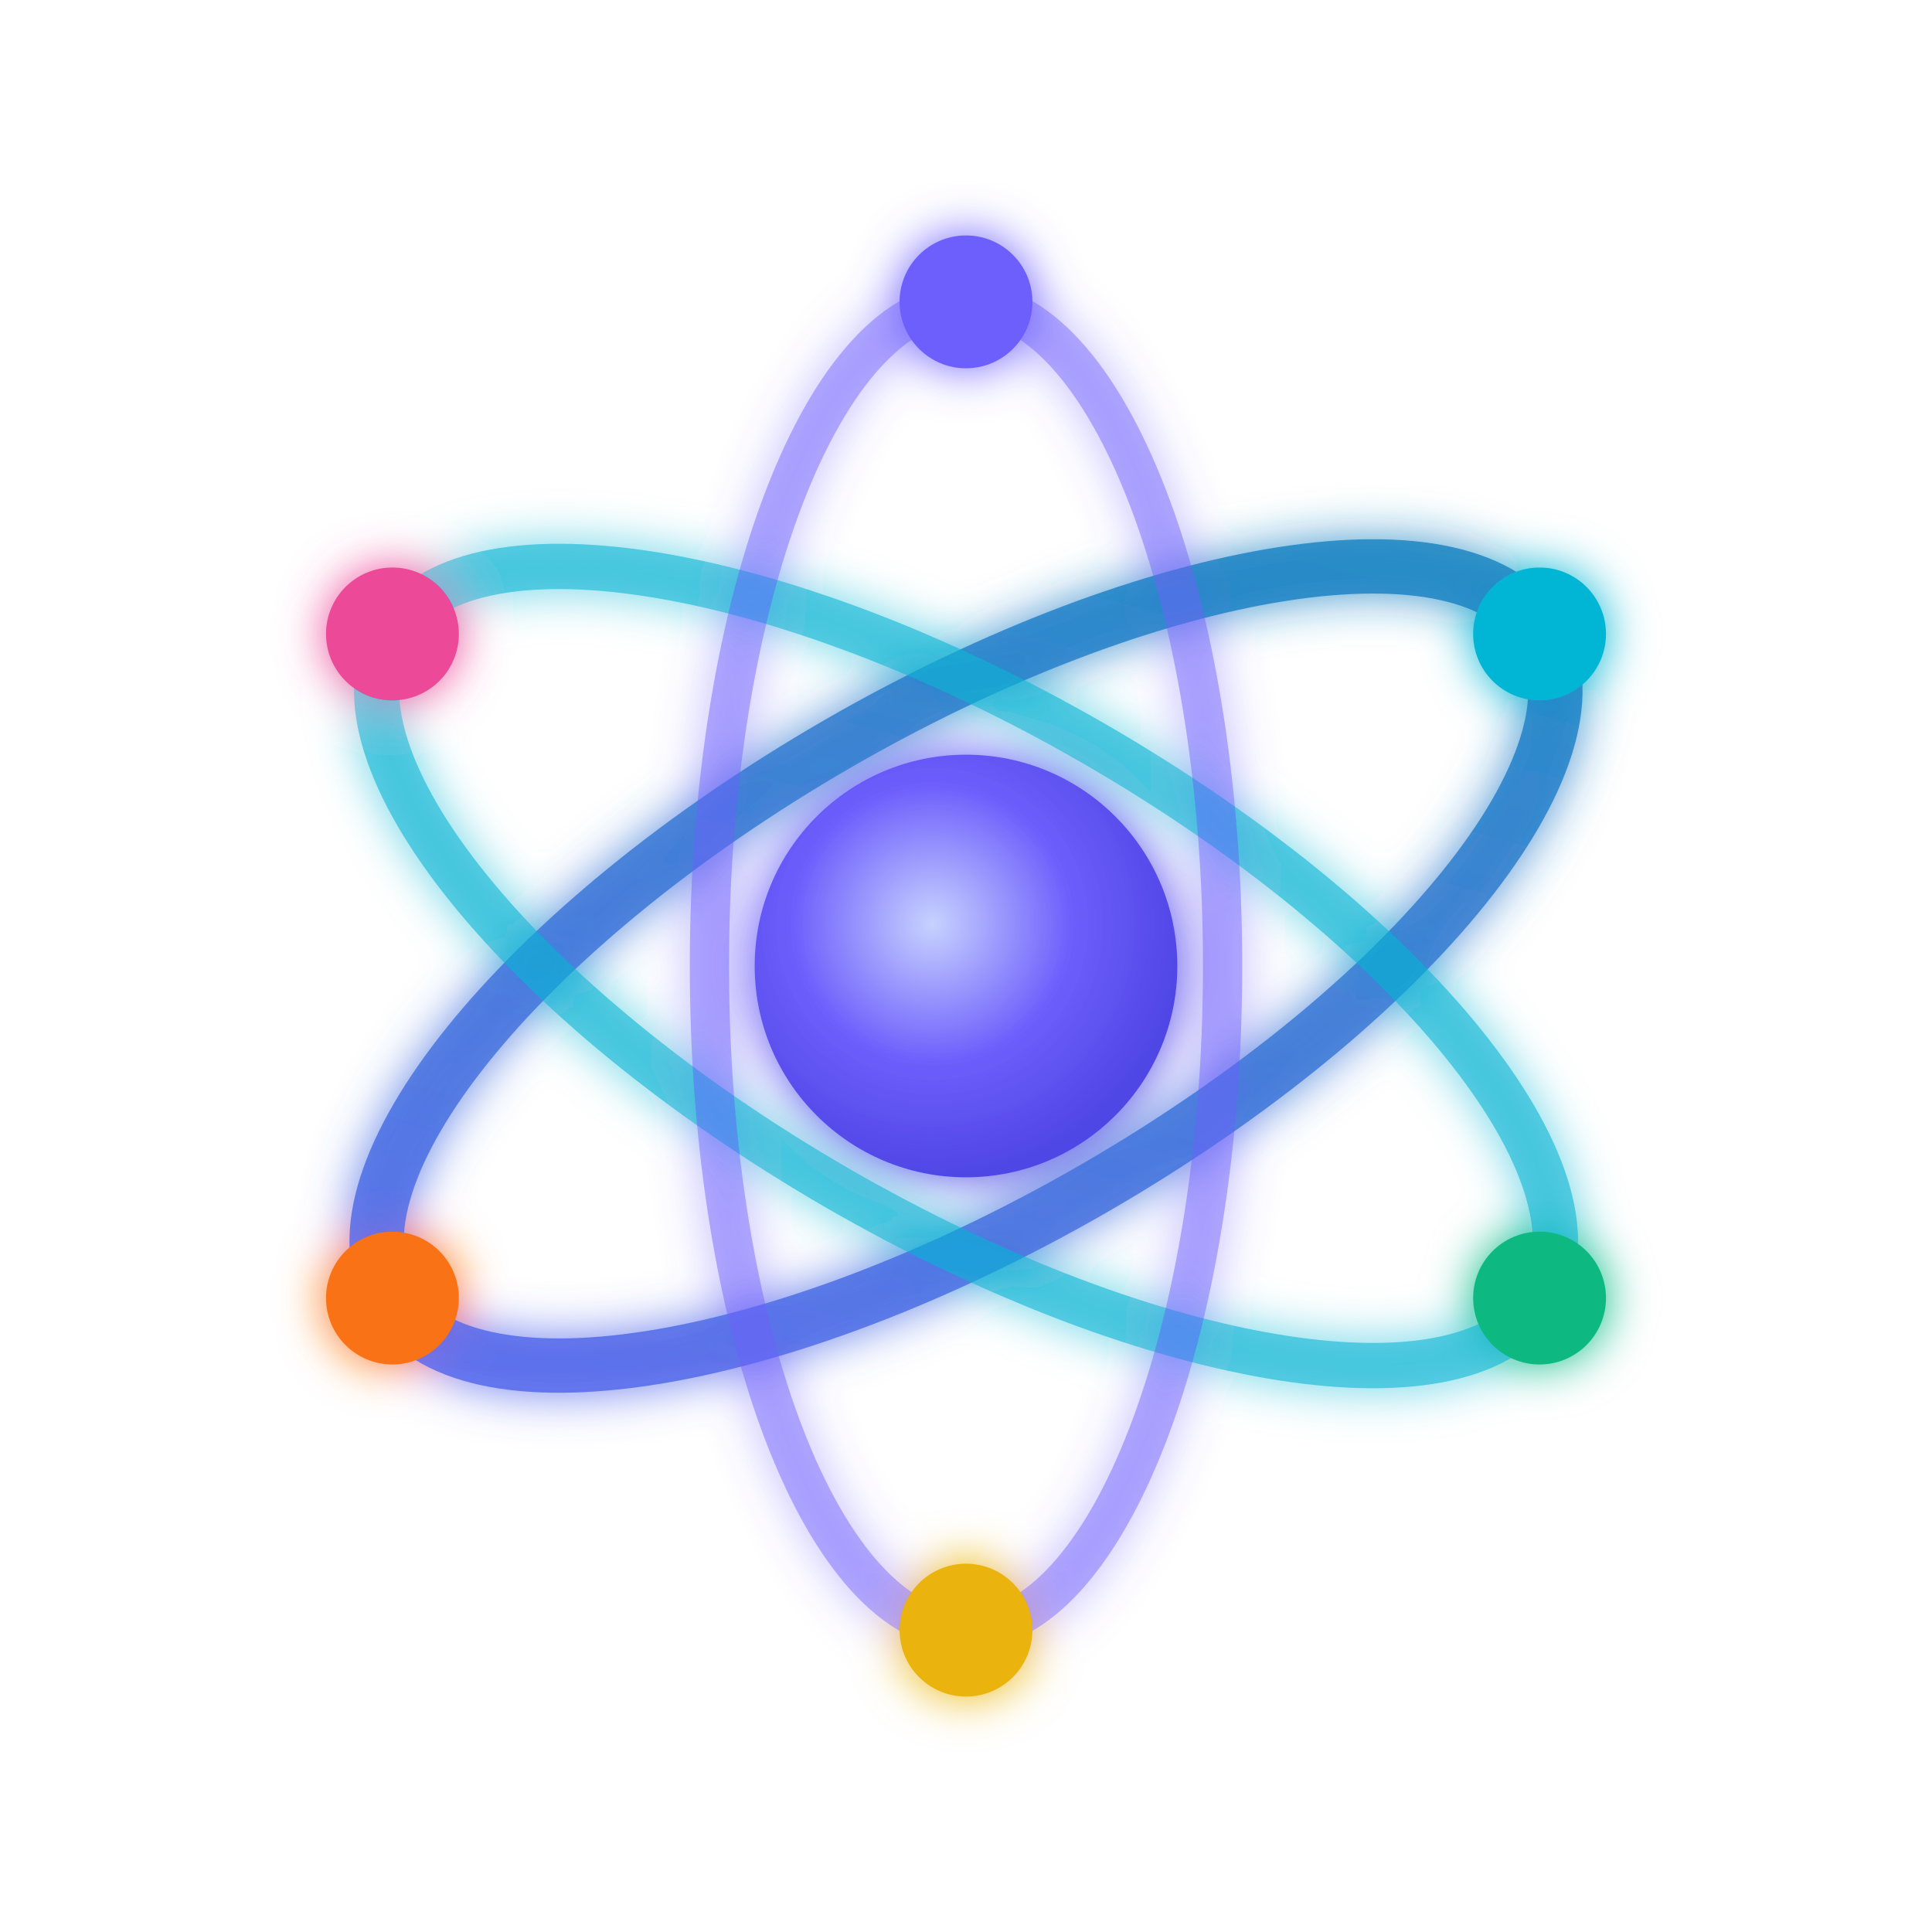
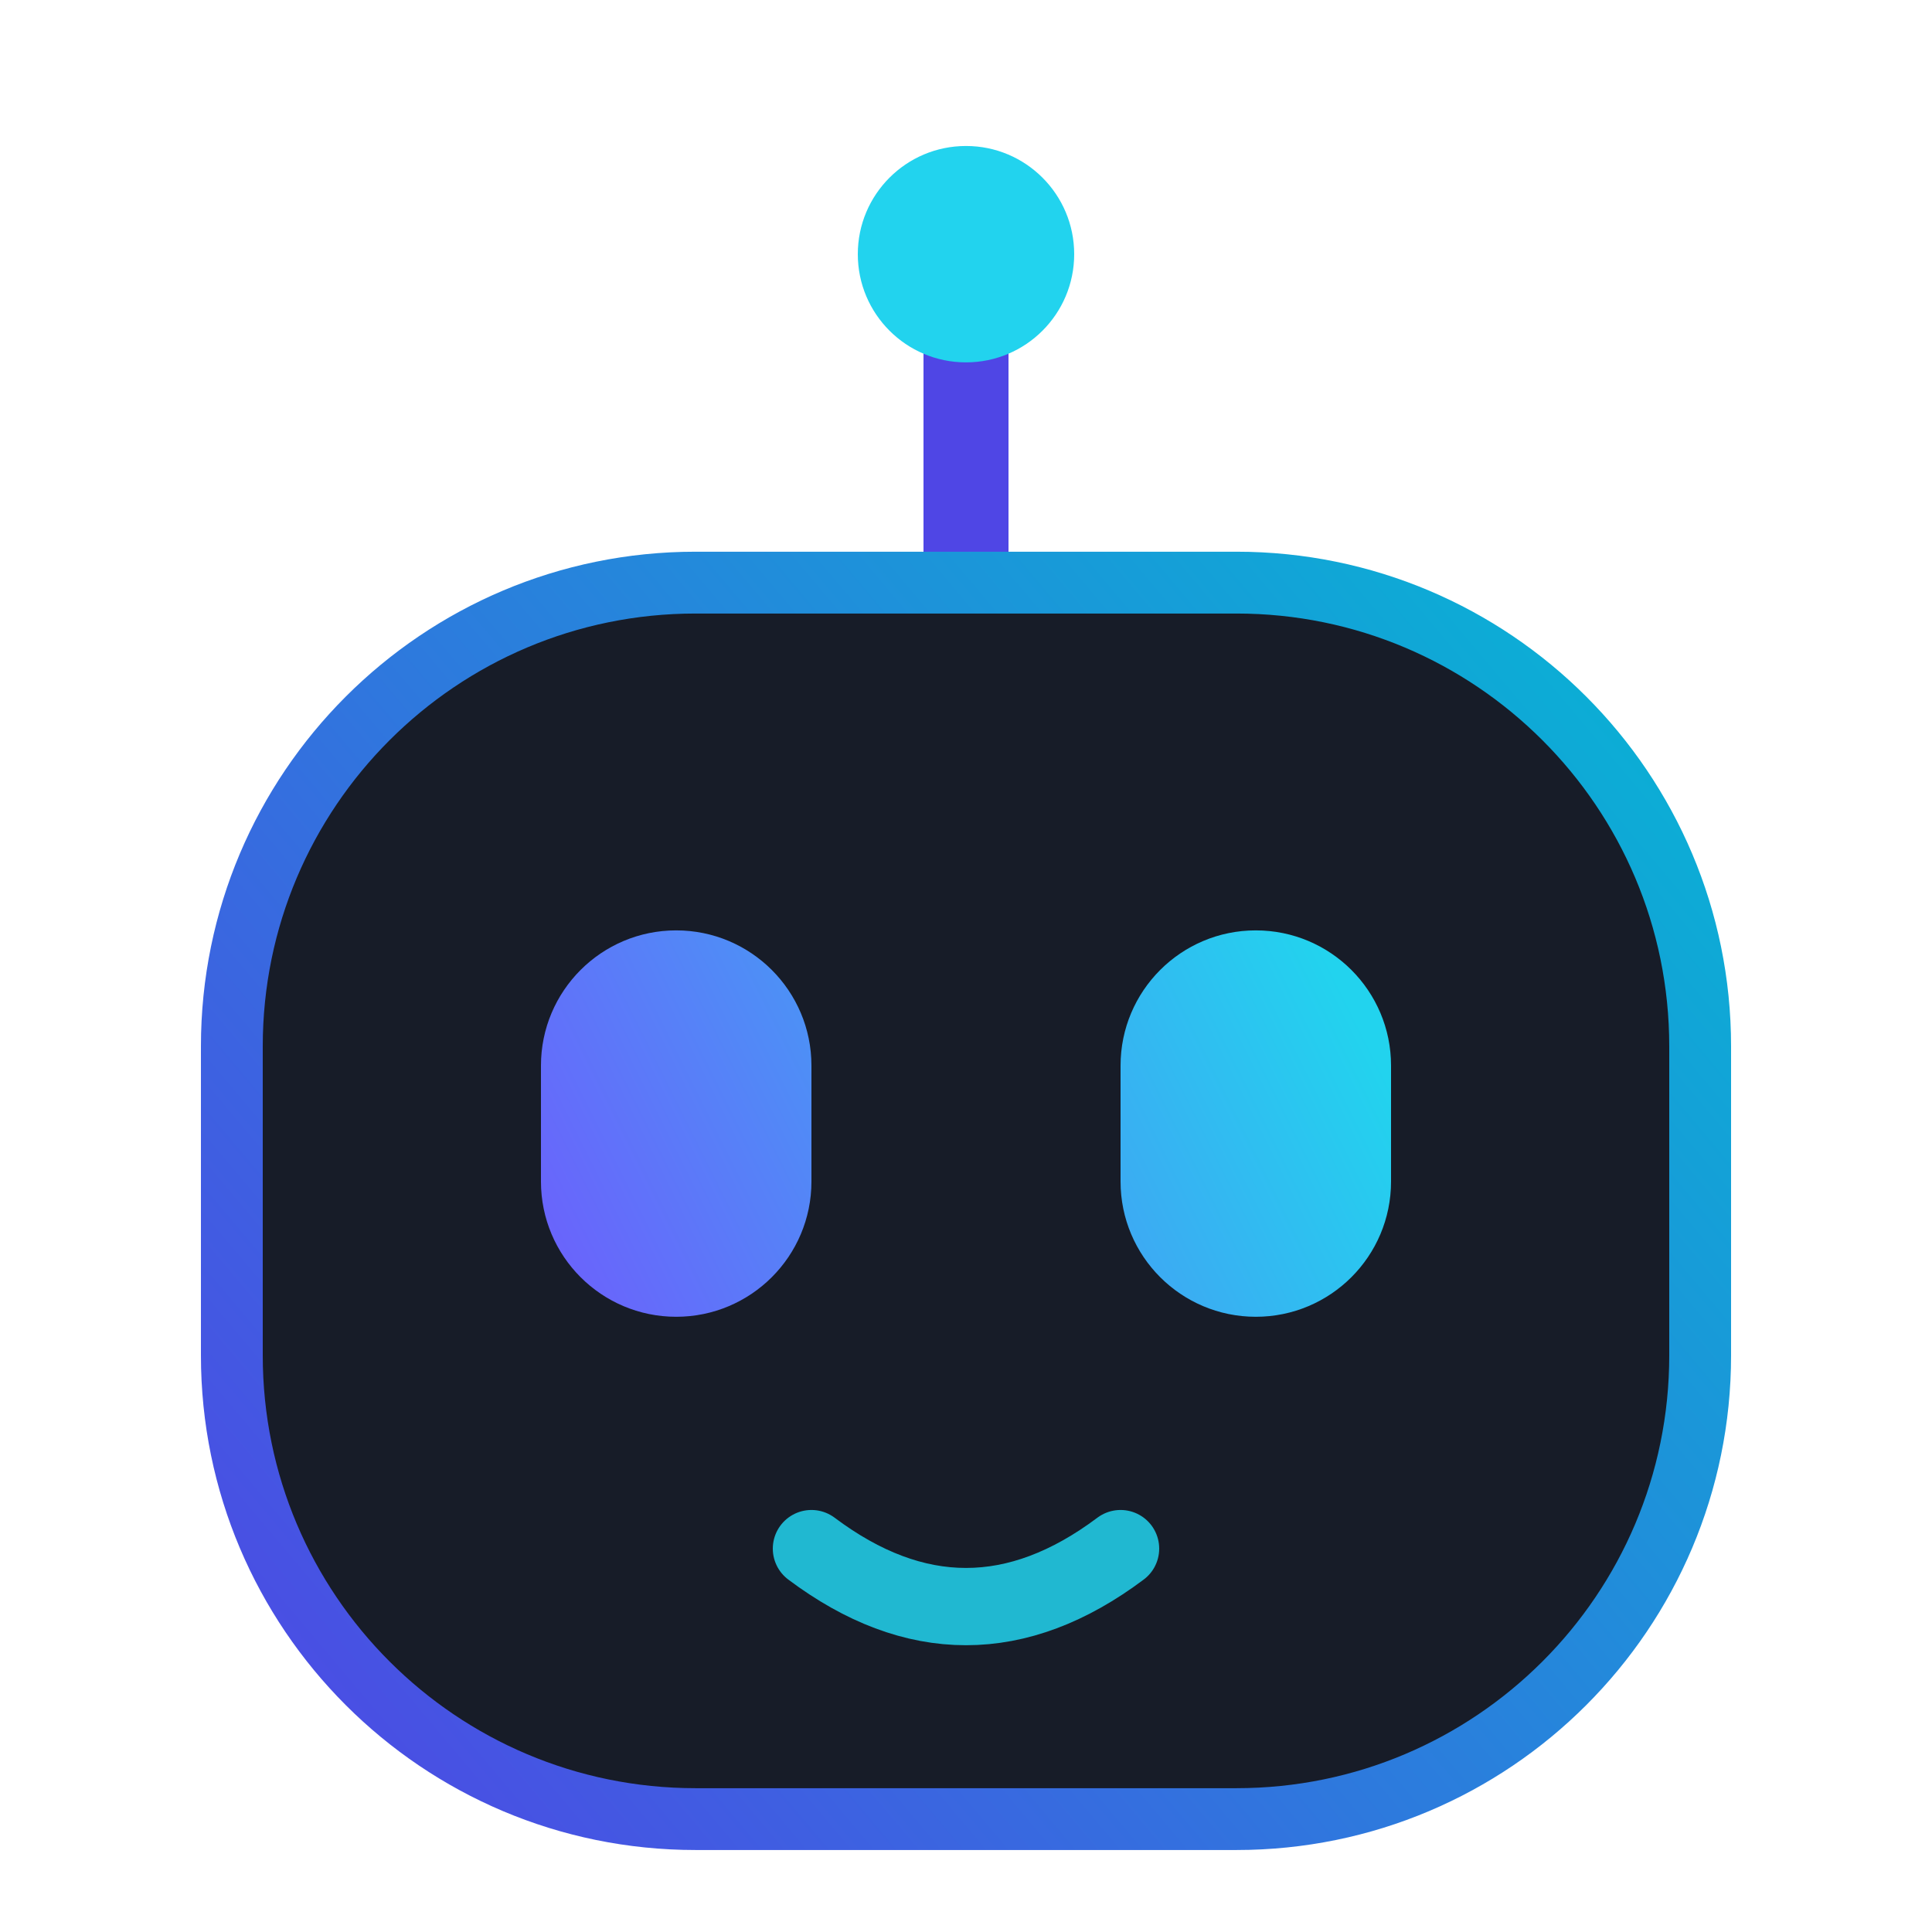
<svg xmlns="http://www.w3.org/2000/svg" viewBox="0 0 64 64">
  <defs>
-     <radialGradient id="px-core" cx="42%" cy="40%" r="60%">
-       <stop offset="0" stop-color="#c7d2fe" />
-       <stop offset="55%" stop-color="#6d5efc" />
-       <stop offset="1" stop-color="#4f46e5" />
-     </radialGradient>
-     <linearGradient id="px-ring" x1="10" y1="54" x2="54" y2="10" gradientUnits="userSpaceOnUse">
+     <linearGradient id="px-glow" x1="-10" y1="6" x2="10" y2="-4" gradientUnits="userSpaceOnUse">
      <stop offset="0" stop-color="#6d5efc" />
-       <stop offset="1" stop-color="#0891b2" />
+       <stop offset="1" stop-color="#22d3ee" />
    </linearGradient>
-     <filter id="px-glow" x="-60%" y="-60%" width="220%" height="220%">
-       <feGaussianBlur stdDeviation="0.8" result="b" />
-       <feMerge>
-         <feMergeNode in="b" />
-         <feMergeNode in="SourceGraphic" />
-       </feMerge>
-     </filter>
+     <linearGradient id="px-rim" x1="-19" y1="17" x2="19" y2="-15" gradientUnits="userSpaceOnUse">
+       <stop offset="0" stop-color="#4f46e5" />
+       <stop offset="1" stop-color="#06b6d4" />
+     </linearGradient>
  </defs>
-   <g filter="url(#px-glow)">
-     <g fill="none">
-       <ellipse cx="32" cy="32" rx="22" ry="8.5" stroke="url(#px-ring)" stroke-width="1.8" transform="rotate(-30 32 32)" opacity="0.85" />
-       <ellipse cx="32" cy="32" rx="22" ry="8.5" stroke="#06b6d4" stroke-width="1.5" transform="rotate(30 32 32)" opacity="0.6" />
-       <ellipse cx="32" cy="32" rx="22" ry="8.5" stroke="#6d5efc" stroke-width="1.3" transform="rotate(90 32 32)" opacity="0.45" />
-     </g>
-     <circle cx="32" cy="10" r="2.2" fill="#6d5efc" />
-     <circle cx="51" cy="21" r="2.2" fill="#06b6d4" />
-     <circle cx="51" cy="43" r="2.2" fill="#10b981" />
-     <circle cx="32" cy="54" r="2.2" fill="#eab308" />
-     <circle cx="13" cy="43" r="2.2" fill="#f97316" />
-     <circle cx="13" cy="21" r="2.2" fill="#ec4899" />
-     <circle cx="32" cy="32" r="7" fill="url(#px-core)" />
+   <g transform="translate(32 38.5) scale(1.28)">
+     <line x1="0" y1="-15" x2="0" y2="-21" stroke="#4f46e5" stroke-width="2.2" stroke-linecap="round" />
+     <circle cx="0" cy="-23.5" r="2.8" fill="#22d3ee" />
+     <rect x="-19" y="-15" width="38" height="32" rx="12" fill="#171c28" stroke="url(#px-rim)" stroke-width="1.6" />
+     <rect x="-11" y="-6" width="7" height="10" rx="3.5" fill="url(#px-glow)" />
+     <rect x="4" y="-6" width="7" height="10" rx="3.5" fill="url(#px-glow)" />
+     <path d="M-4 10 Q0 13 4 10" fill="none" stroke="#22d3ee" stroke-width="2" stroke-linecap="round" opacity="0.85" />
  </g>
</svg>
